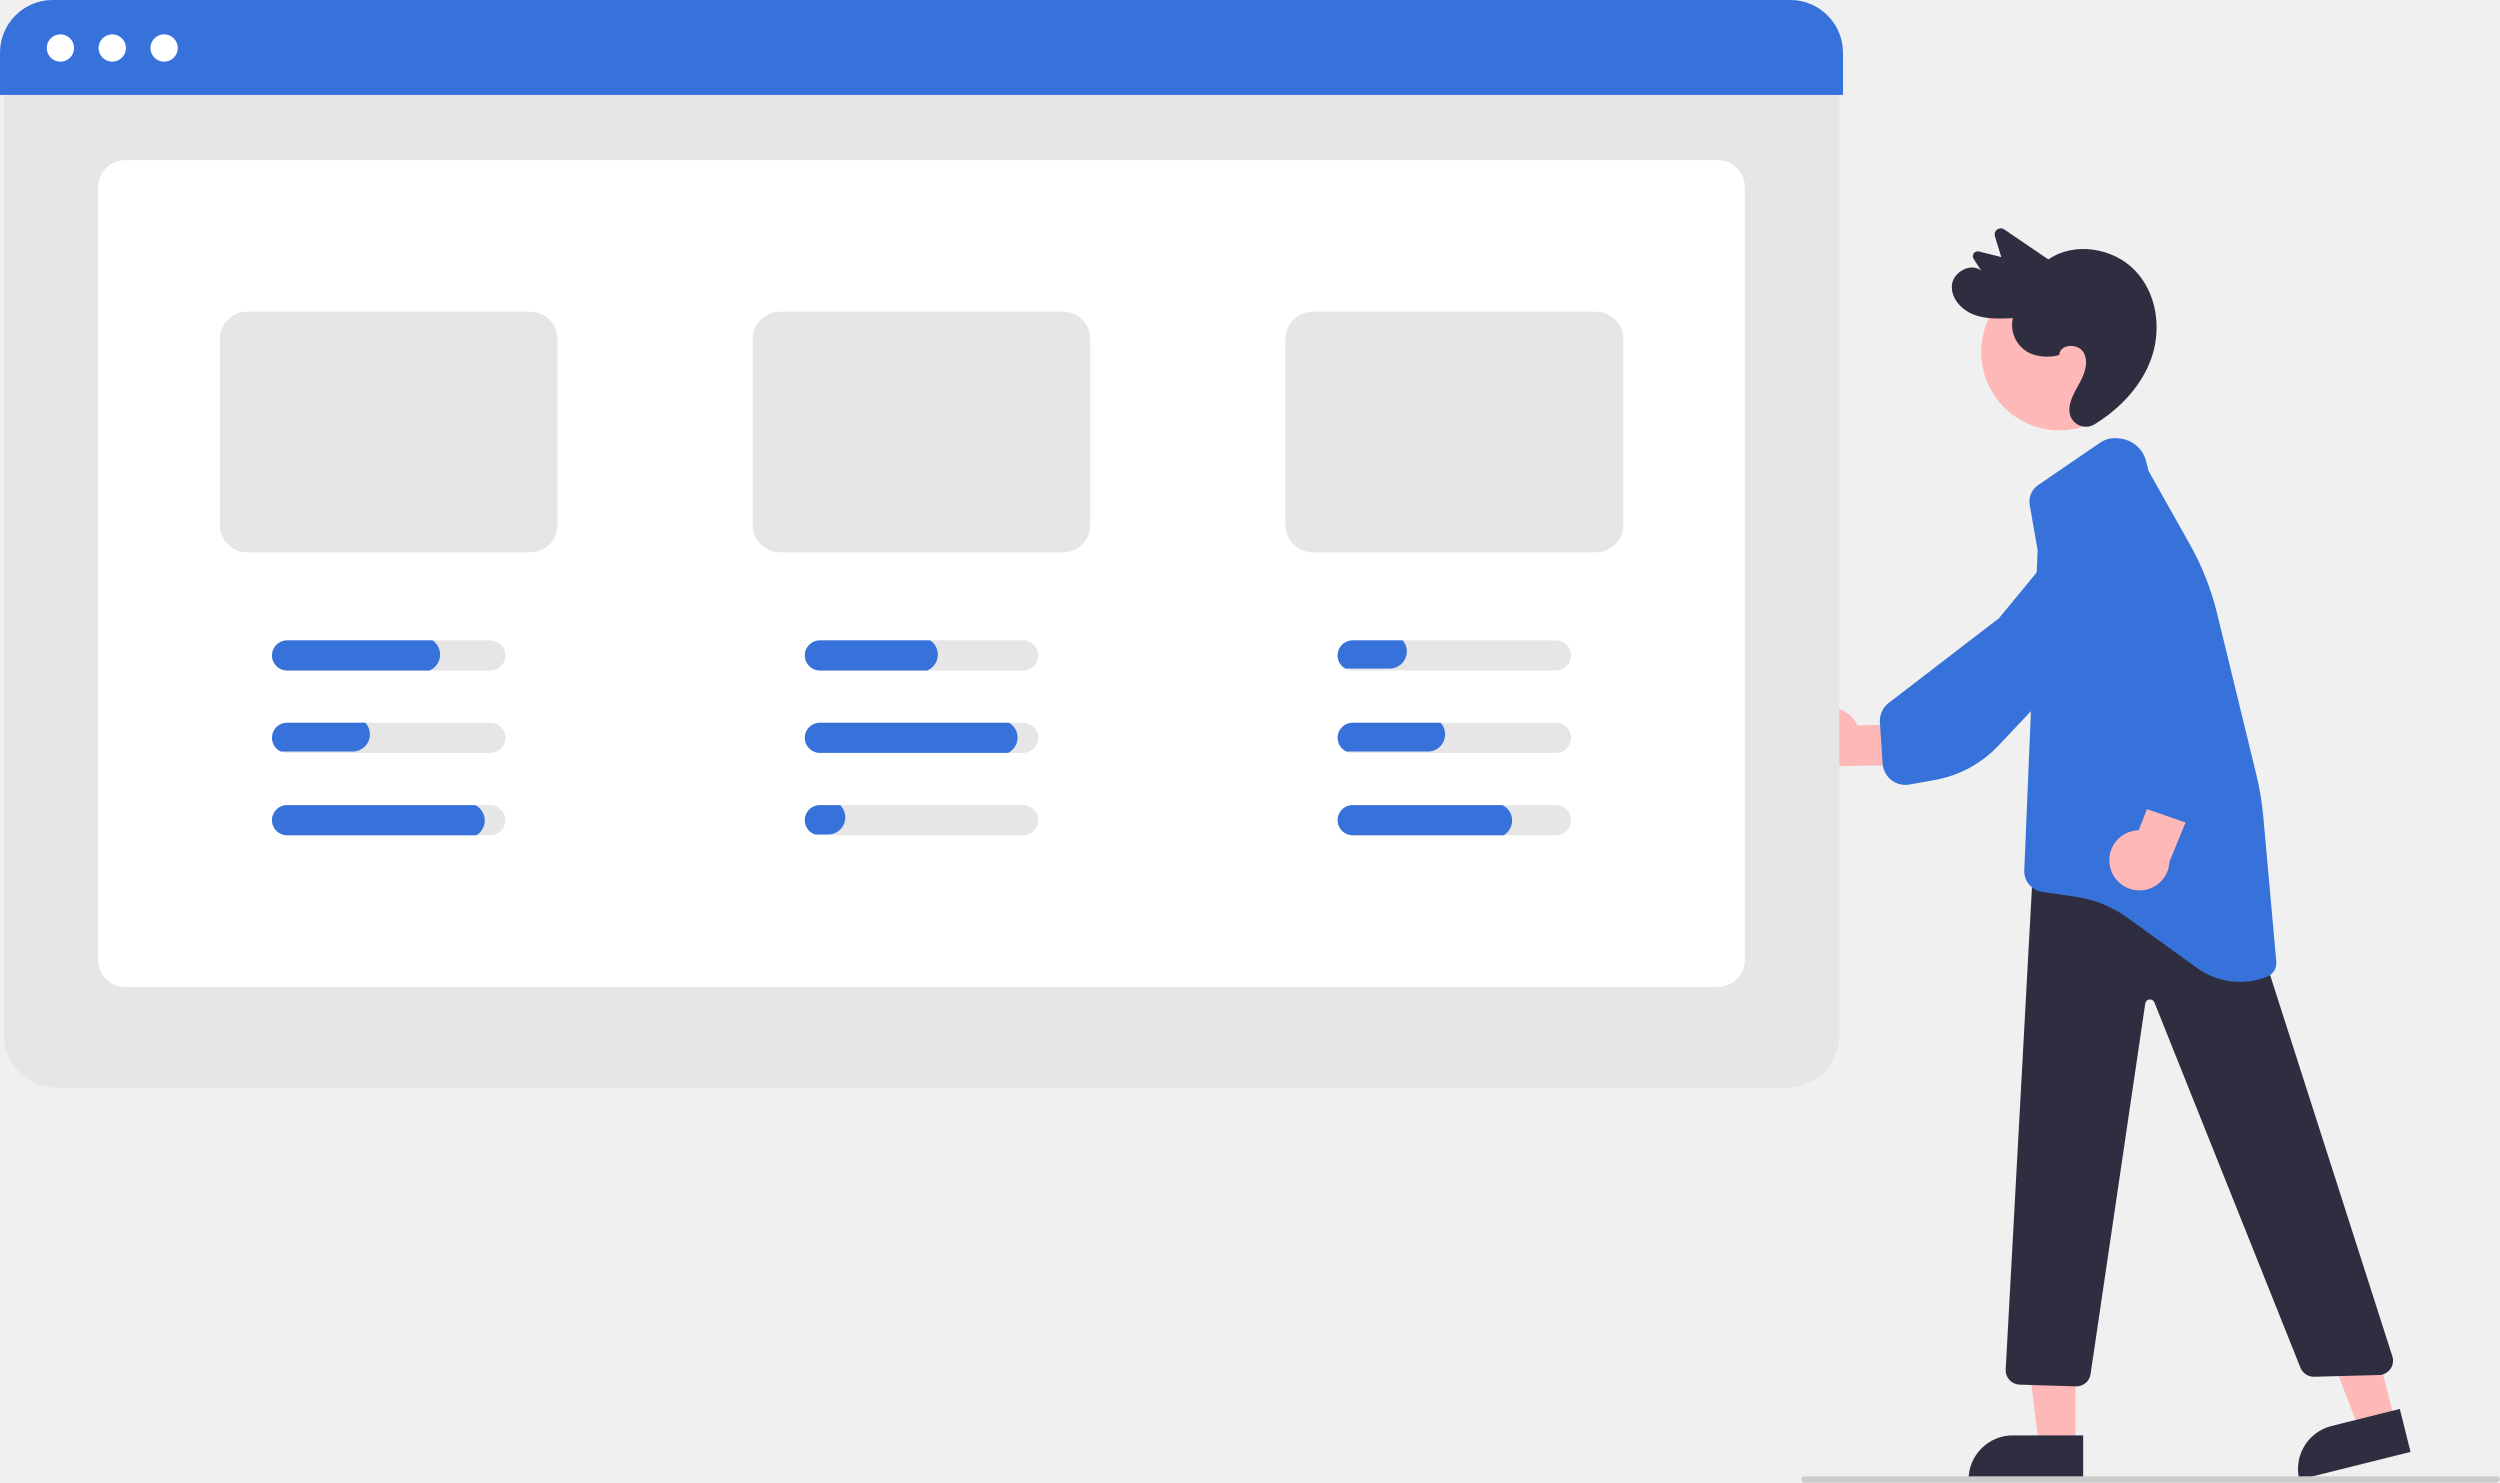
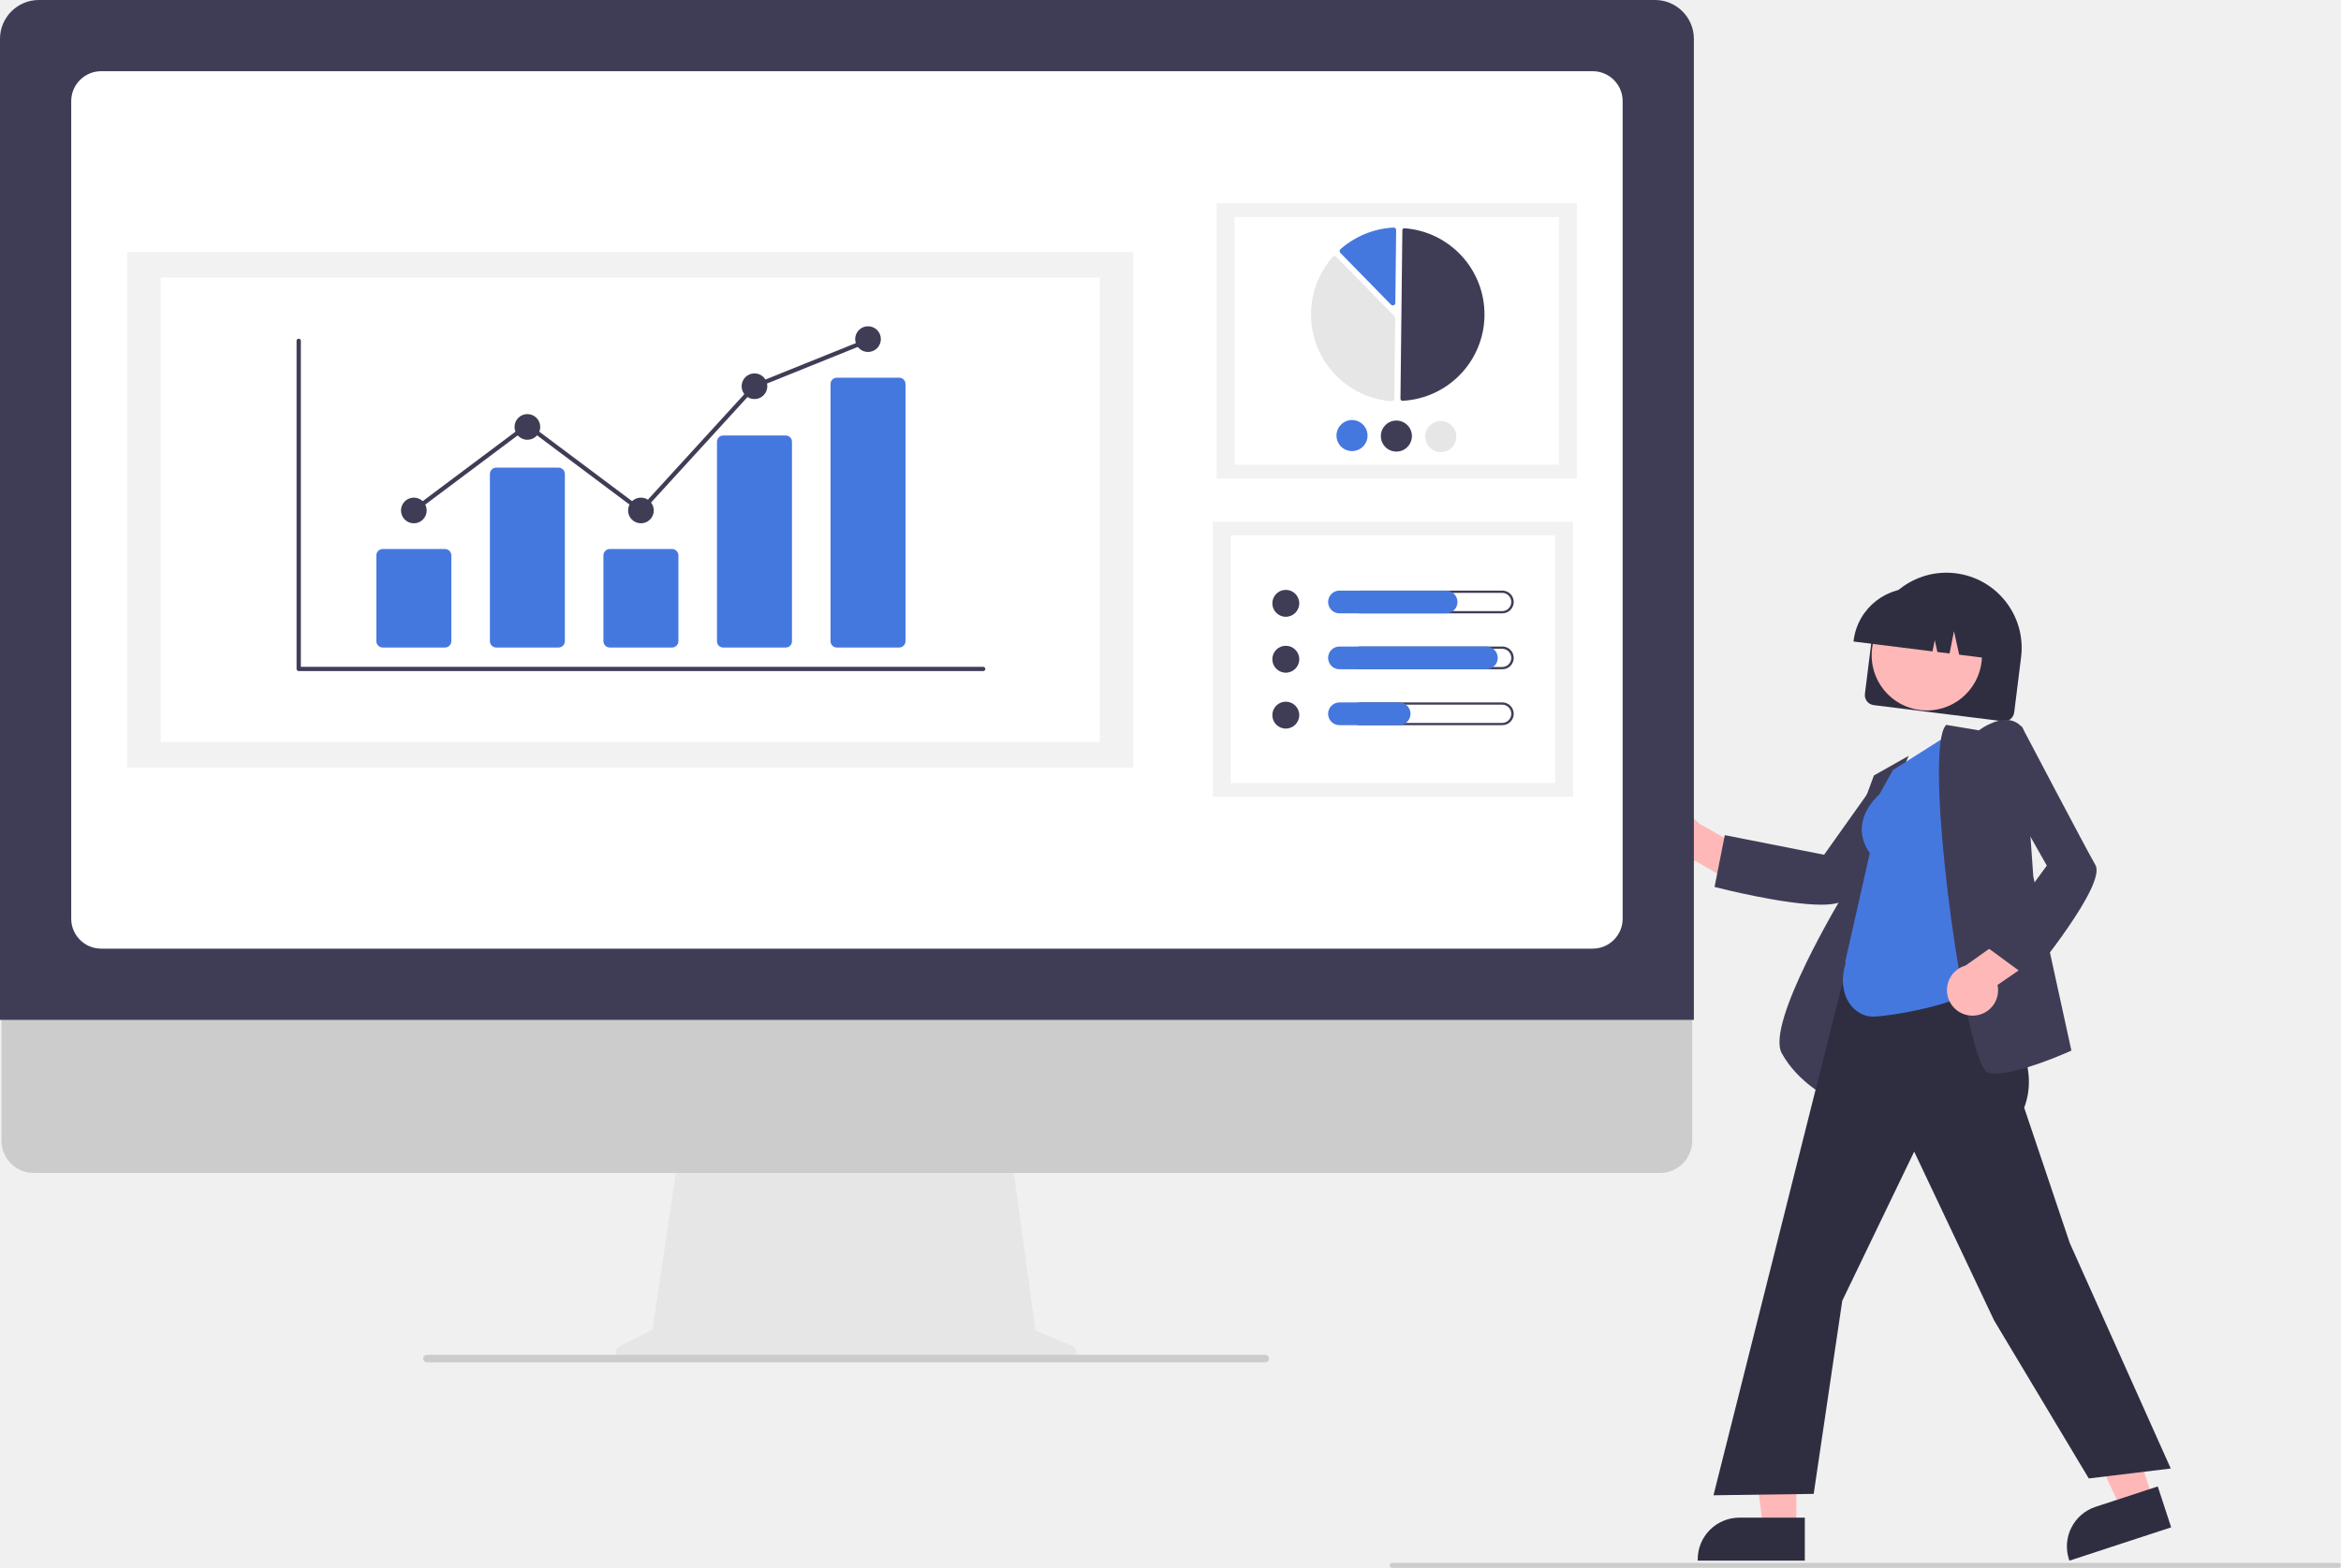
- <svg xmlns="http://www.w3.org/2000/svg" id="bad35430-0753-4ea0-bd4d-a210a3cfe00c" data-name="Layer 1" width="783.574" height="464.726" viewBox="0 0 783.574 464.726">
-   <path d="M776.529,441.056a9.377,9.377,0,0,1,13.828,3.939l21.421-.566L815.297,457.363l-30.261.374a9.428,9.428,0,0,1-8.506-16.68Z" transform="translate(-208.213 -217.637)" fill="#ffb8b8" />
-   <path d="M800.554,461.73a7.176,7.176,0,0,1-2.269-4.771l-.857-12.857a7.153,7.153,0,0,1,2.784-6.16l34.535-26.533,20.075-24.368a12.569,12.569,0,0,1,17.06-2.176l0.0 0a12.55,12.55,0,0,1,2.671,17.679l-23.383,31.217-16.647,17.63a36.207,36.207,0,0,1-19.788,10.702l-8.032,1.442a7.172,7.172,0,0,1-5.68-1.407Q800.779,461.94,800.554,461.73Z" transform="translate(-208.213 -217.637)" fill="#3672da" />
-   <polygon points="750.584 445.362 739.493 448.132 723.53 406.669 739.9 402.581 750.584 445.362" fill="#ffb8b8" />
-   <path d="M940.552,663.383h22.048a0,0,0,0,1,0,0v13.882a0,0,0,0,1,0,0H926.67a0,0,0,0,1,0,0v0A13.882,13.882,0,0,1,940.552,663.383Z" transform="translate(-342.4784 31.20912) rotate(-14.02161)" fill="#2f2e41" />
-   <polygon points="650.479 453.158 639.047 453.157 633.611 409.061 650.483 409.062 650.479 453.158" fill="#ffb8b8" />
-   <path d="M630.881,449.89h22.048a0,0,0,0,1,0,0v13.882a0,0,0,0,1,0,0H616.999a0,0,0,0,1,0,0v0A13.882,13.882,0,0,1,630.881,449.89Z" fill="#2f2e41" />
-   <circle cx="645.523" cy="110.318" r="24.561" fill="#ffb8b8" />
-   <path d="M853.689,328.825c.045-3.285,5.699-3.697,7.46-.897s.631,6.453-.921,9.368c-1.615,3.035-3.71,6.1-3.387,9.547a5.198,5.198,0,0,0,7.963,3.718c8.023-4.94,14.795-12.13,17.792-20.893,3.151-9.216,1.577-20.203-5.239-27.284s-19.036-9.084-27.126-3.423l-13.809-9.405a1.927,1.927,0,0,0-2.965,2.095l2.019,6.563-6.975-1.755a1.533,1.533,0,0,0-1.712,2.287l2.395,3.72c-3.193-2.627-8.71.367-9.168,4.419s2.836,7.787,6.708,9.314,8.198,1.353,12.369,1.155a9.823,9.823,0,0,0,4.558,10.575C847.258,330.02,852.24,329.527,853.689,328.825Z" transform="translate(-208.213 -217.637)" fill="#2f2e41" />
-   <path d="M859.01,652.173c-.047,0-.095-0-.143-.002l-17.658-.55a4.501,4.501,0,0,1-4.353-4.743l8.832-162.167,67.86,19.244L958.046,642.738a4.5,4.5,0,0,1-4.166,5.873l-20.338.54a4.542,4.542,0,0,1-4.298-2.828L883.473,531.829a1.5,1.5,0,0,0-2.877.337L863.459,648.33A4.5,4.5,0,0,1,859.01,652.173Z" transform="translate(-208.213 -217.637)" fill="#2f2e41" />
-   <path d="M910.254,525.396a22.88,22.88,0,0,1-13.418-4.36l-21.836-15.762a36.852,36.852,0,0,0-16.184-6.559l-10.507-1.532a6.565,6.565,0,0,1-5.627-6.788l4.187-100.249-2.486-14.291a6.181,6.181,0,0,1,2.593-6.146l19.461-13.315a8.142,8.142,0,0,1,5.23-1.395l.711.056a9.529,9.529,0,0,1,8.503,7.195l.746,2.985,12.948,23.018a85.423,85.423,0,0,1,8.548,21.681l12.274,50.439a90.979,90.979,0,0,1,2.209,13.348l4.065,45.359a4.549,4.549,0,0,1-2.859,4.659A23.028,23.028,0,0,1,910.254,525.396Z" transform="translate(-208.213 -217.637)" fill="#3672da" />
-   <path d="M869.522,489.069a9.377,9.377,0,0,1,9.012-11.204l7.819-19.95,13.283,1.795-11.438,28.019a9.428,9.428,0,0,1-18.676,1.34Z" transform="translate(-208.213 -217.637)" fill="#ffb8b8" />
-   <path d="M897.918,474.989a7.176,7.176,0,0,1-5.278.233l-12.175-4.217a7.153,7.153,0,0,1-4.589-4.963L864.883,423.901,850.255,395.923a12.569,12.569,0,0,1,4.638-16.56l0-0a12.55,12.55,0,0,1,17.324,4.424l19.649,33.693,9.757,22.198a36.207,36.207,0,0,1,2.153,22.393l-1.799,7.96a7.173,7.173,0,0,1-3.507,4.684Q898.199,474.864,897.918,474.989Z" transform="translate(-208.213 -217.637)" fill="#3672da" />
-   <path d="M768.208,558.538H225.867a16.519,16.519,0,0,1-16.5-16.5V236.239H784.708V542.038A16.519,16.519,0,0,1,768.208,558.538Z" transform="translate(-208.213 -217.637)" fill="#e6e6e6" />
-   <path d="M746.625,526.955H247.45a8.51,8.51,0,0,1-8.5-8.5V276.321a8.51,8.51,0,0,1,8.5-8.5H746.625a8.51,8.51,0,0,1,8.5,8.5V518.455A8.51,8.51,0,0,1,746.625,526.955Z" transform="translate(-208.213 -217.637)" fill="#fff" />
-   <path d="M785.862,247.385H208.213V234.137a16.519,16.519,0,0,1,16.5-16.5H769.362a16.519,16.519,0,0,1,16.5,16.5Z" transform="translate(-208.213 -217.637)" fill="#3672da" />
-   <path d="M374.463,315.343h-88.85a8.506,8.506,0,0,0-8.5,8.5v58.4a8.506,8.506,0,0,0,8.5,8.5h88.85a8.512,8.512,0,0,0,8.5-8.5v-58.4A8.512,8.512,0,0,0,374.463,315.343Z" transform="translate(-208.213 -217.637)" fill="#e6e6e6" />
-   <path d="M541.463,315.343h-88.85a8.506,8.506,0,0,0-8.5,8.5v58.4a8.506,8.506,0,0,0,8.5,8.5h88.85a8.512,8.512,0,0,0,8.5-8.5v-58.4A8.512,8.512,0,0,0,541.463,315.343Z" transform="translate(-208.213 -217.637)" fill="#e6e6e6" />
-   <path d="M708.463,315.343h-88.85a8.506,8.506,0,0,0-8.5,8.5v58.4a8.506,8.506,0,0,0,8.5,8.5h88.85a8.512,8.512,0,0,0,8.5-8.5v-58.4A8.512,8.512,0,0,0,708.463,315.343Z" transform="translate(-208.213 -217.637)" fill="#e6e6e6" />
-   <path d="M361.893,418.343h-63.71a4.725,4.725,0,1,0,0,9.45h63.71a4.725,4.725,0,1,0,0-9.45Z" transform="translate(-208.213 -217.637)" fill="#e6e6e6" />
-   <path d="M361.893,444.163h-63.71a4.722,4.722,0,0,0-1.94,9.03,4.662,4.662,0,0,0,1.94.42h63.71a4.725,4.725,0,1,0,0-9.45Z" transform="translate(-208.213 -217.637)" fill="#e6e6e6" />
-   <path d="M361.893,469.983h-63.71a4.725,4.725,0,1,0,0,9.45h63.71a4.725,4.725,0,1,0,0-9.45Z" transform="translate(-208.213 -217.637)" fill="#e6e6e6" />
-   <path d="M528.893,418.343h-63.71a4.725,4.725,0,1,0,0,9.45h63.71a4.725,4.725,0,1,0,0-9.45Z" transform="translate(-208.213 -217.637)" fill="#e6e6e6" />
-   <path d="M528.893,444.163h-63.71a4.725,4.725,0,1,0,0,9.45h63.71a4.725,4.725,0,1,0,0-9.45Z" transform="translate(-208.213 -217.637)" fill="#e6e6e6" />
-   <path d="M528.893,469.983h-63.71a4.725,4.725,0,0,0-1.49,9.21,4.605,4.605,0,0,0,1.49.24h63.71a4.725,4.725,0,1,0,0-9.45Z" transform="translate(-208.213 -217.637)" fill="#e6e6e6" />
-   <path d="M695.893,418.343h-63.71a4.725,4.725,0,1,0,0,9.45h63.71a4.725,4.725,0,1,0,0-9.45Z" transform="translate(-208.213 -217.637)" fill="#e6e6e6" />
-   <path d="M695.893,444.163h-63.71a4.722,4.722,0,0,0-1.94,9.03,4.662,4.662,0,0,0,1.94.42h63.71a4.725,4.725,0,1,0,0-9.45Z" transform="translate(-208.213 -217.637)" fill="#e6e6e6" />
-   <path d="M695.893,469.983h-63.71a4.725,4.725,0,1,0,0,9.45h63.71a4.725,4.725,0,1,0,0-9.45Z" transform="translate(-208.213 -217.637)" fill="#e6e6e6" />
-   <circle cx="18.925" cy="15.049" r="4.283" fill="#fff" />
-   <circle cx="35.184" cy="15.049" r="4.283" fill="#fff" />
-   <circle cx="51.443" cy="15.049" r="4.283" fill="#fff" />
-   <path d="M343.763,418.343H298.183a4.725,4.725,0,1,0,0,9.45h44.63a5.379,5.379,0,0,0,.95-9.45Z" transform="translate(-208.213 -217.637)" fill="#3672da" />
-   <path d="M322.713,444.163H298.183a4.722,4.722,0,0,0-1.94,9.03h22.53a5.382,5.382,0,0,0,5.38-5.38A5.271,5.271,0,0,0,322.713,444.163Z" transform="translate(-208.213 -217.637)" fill="#3672da" />
-   <path d="M357.133,469.983H298.183a4.725,4.725,0,1,0,0,9.45H357.513a5.368,5.368,0,0,0-.38-9.45Z" transform="translate(-208.213 -217.637)" fill="#3672da" />
-   <path d="M647.873,418.343H632.183a4.725,4.725,0,0,0-2.31,8.85h13.9a5.382,5.382,0,0,0,5.38-5.38A5.295,5.295,0,0,0,647.873,418.343Z" transform="translate(-208.213 -217.637)" fill="#3672da" />
-   <path d="M659.713,444.163H632.183a4.722,4.722,0,0,0-1.94,9.03h25.53a5.382,5.382,0,0,0,5.38-5.38A5.271,5.271,0,0,0,659.713,444.163Z" transform="translate(-208.213 -217.637)" fill="#3672da" />
-   <path d="M679.133,469.983H632.183a4.725,4.725,0,1,0,0,9.45H679.513a5.368,5.368,0,0,0-.38-9.45Z" transform="translate(-208.213 -217.637)" fill="#3672da" />
-   <path d="M524.463,444.163H465.183a4.725,4.725,0,1,0,0,9.45h59.01a5.368,5.368,0,0,0,.27-9.45Z" transform="translate(-208.213 -217.637)" fill="#3672da" />
-   <path d="M471.543,469.983H465.183a4.725,4.725,0,0,0-1.49,9.21h4.08a5.382,5.382,0,0,0,5.38-5.38A5.314,5.314,0,0,0,471.543,469.983Z" transform="translate(-208.213 -217.637)" fill="#3672da" />
-   <path d="M499.763,418.343H465.183a4.725,4.725,0,1,0,0,9.45h33.63a5.379,5.379,0,0,0,.95-9.45Z" transform="translate(-208.213 -217.637)" fill="#3672da" />
-   <path d="M990.787,682.363h-217a1,1,0,0,1,0-2h217a1,1,0,1,1,0,2Z" transform="translate(-208.213 -217.637)" fill="#ccc" />
+ <svg xmlns="http://www.w3.org/2000/svg" id="fab53ecb-c04a-44eb-8d92-23f87bdb6c81" data-name="Layer 1" width="942.547" height="631.439" viewBox="0 0 942.547 631.439">
+   <path d="M879.59,413.72l2.798-22.427a30.285,30.285,0,0,1,60.103,7.498l-2.798,22.427a4.073,4.073,0,0,1-4.54,3.533l-52.03-6.491A4.073,4.073,0,0,1,879.59,413.72Z" transform="translate(-128.7264 -134.2805)" fill="#2f2e41" />
+   <circle cx="775.786" cy="263.927" r="22.204" fill="#ffb8b8" />
+   <path d="M875.055,392.201a23.984,23.984,0,0,1,26.738-20.806l4.486.56a23.983,23.983,0,0,1,20.806,26.738l-.056.449-9.479-1.183-2.104-9.456L913.67,397.474l-4.899-.611-1.061-4.771-.896,4.527-31.815-3.969Z" transform="translate(-128.7264 -134.2805)" fill="#2f2e41" />
+   <path d="M795.916,477.411a10.228,10.228,0,0,0,15.284,3.515L831.367,492.74l10.168-10.504-28.714-16.283a10.283,10.283,0,0,0-16.905,11.459Z" transform="translate(-128.7264 -134.2805)" fill="#ffb8b8" />
+   <path d="M862.013,498.639c-14.875,0-41.052-6.659-42.501-7.031l-.458-.117,4.12-20.859,39.982,7.897,21.721-30.587,24.937-2.535-.696.916c-.324.427-32.47,42.743-37.472,49.842C870.382,497.956,866.776,498.639,862.013,498.639Z" transform="translate(-128.7264 -134.2805)" fill="#3f3d56" />
+   <path d="M866.001,576.928l-.595-.284c-.127-.061-12.765-6.208-19.311-18.209-6.515-11.944,23.983-62.612,26.117-66.128l.031-16.091L883.213,446.595l13.992-7.908L885.192,466.716Z" transform="translate(-128.7264 -134.2805)" fill="#3f3d56" />
+   <polygon points="723.257 615.591 709.885 615.59 703.523 564.011 723.259 564.012 723.257 615.591" fill="#ffb8b8" />
+   <path d="M855.393,762.833l-43.118-.002v-.545A16.784,16.784,0,0,1,829.058,745.504h.001l26.335.001Z" transform="translate(-128.7264 -134.2805)" fill="#2f2e41" />
+   <polygon points="866.891 603.872 854.184 608.035 832.077 561.002 850.832 554.857 866.891 603.872" fill="#ffb8b8" />
+   <path d="M1002.895,749.408,961.92,762.833l-.17-.518a16.784,16.784,0,0,1,10.722-21.174l.001-0,25.026-8.199Z" transform="translate(-128.7264 -134.2805)" fill="#2f2e41" />
+   <path d="M969.726,729.72l-38.12-63.641L899.426,598.086l-28.958,60.061-11.504,77.788-40.343.561.159-.631L880.517,490.553l48.352,7.224-2.201,31.916,1.311,1.864c10.923,15.517,22.216,31.56,15.739,48.854l18.362,54.522,40.646,90.786Z" transform="translate(-128.7264 -134.2805)" fill="#2f2e41" />
+   <path d="M882.726,543.72c-7.006,0-15-8-10.853-21.658l-.269-.194,9.961-44.008c-8.693-12.432,2.768-22.691,3.842-23.608l5.471-9.847,24.138-15.308L927.229,530.57l-.181.173C918.228,539.182,888.604,543.72,882.726,543.72Z" transform="translate(-128.7264 -134.2805)" fill="#4578df" />
+   <path d="M932.159,566.617a11.881,11.881,0,0,1-2.851-.302c-.939-.235-2.458-1.431-4.807-9.077-9.336-30.397-20.359-121.86-12.351-130.811l.183-.205,13.149,2.191c1.093-.807,6.829-4.811,12.121-4.114a8.033,8.033,0,0,1,5.497,3.249l.091.119,4.189,59.594,15.346,70.131-.368.167C961.466,557.966,942.303,566.617,932.159,566.617Z" transform="translate(-128.7264 -134.2805)" fill="#3f3d56" />
+   <path d="M923.317,543.324a10.228,10.228,0,0,0,9.662-12.353l19.249-13.258-5.204-13.662-26.92,19.104a10.283,10.283,0,0,0,3.212,20.169Z" transform="translate(-128.7264 -134.2805)" fill="#ffb8b8" />
+   <path d="M945.876,528.337l-17.146-12.573,24.101-32.864L934.336,450.261l8.275-23.661.535,1.019c.249.475,24.948,47.527,29.257,55.067,4.483,7.844-24.97,43.761-26.226,45.285Z" transform="translate(-128.7264 -134.2805)" fill="#3f3d56" />
+   <path d="M560.206,676.255l-14.592-6.144-10.01-73.151H402.299L391.449,669.812l-13.055,6.527a3.1,3.1,0,0,0,1.387,5.873H559.003A3.1,3.1,0,0,0,560.206,676.255Z" transform="translate(-128.7264 -134.2805)" fill="#e6e6e6" />
+   <path d="M797.098,606.692H142.268a12.973,12.973,0,0,1-12.944-12.973V501.379h680.718v92.34A12.974,12.974,0,0,1,797.098,606.692Z" transform="translate(-128.7264 -134.2805)" fill="#ccc" />
+   <path d="M810.726,545.021h-682V149.92A15.657,15.657,0,0,1,144.366,134.28H795.087a15.657,15.657,0,0,1,15.64,15.639Z" transform="translate(-128.7264 -134.2805)" fill="#3f3d56" />
+   <path d="M769.993,516.344H169.46a12.07,12.07,0,0,1-12.057-12.057v-329.274a12.071,12.071,0,0,1,12.057-12.057H769.993a12.071,12.071,0,0,1,12.057,12.057v329.274A12.07,12.07,0,0,1,769.993,516.344Z" transform="translate(-128.7264 -134.2805)" fill="#fff" />
+   <path d="M638.146,682.975l-337.448,0a1.567,1.567,0,0,1-1.539-1.134,1.529,1.529,0,0,1,1.477-1.919l337.385,0a1.615,1.615,0,0,1,1.616,1.194A1.528,1.528,0,0,1,638.146,682.975Z" transform="translate(-128.7264 -134.2805)" fill="#ccc" />
+   <rect x="489.86" y="81.909" width="144.996" height="110.773" fill="#f2f2f2" />
+   <rect x="497.065" y="87.414" width="130.586" height="99.765" fill="#fff" />
+   <path d="M693.377,295.695q.026 0.0.052-.001a34.817,34.817,0,0,0,.779-69.489.794.794,0,0,0-.601.208.786.786,0,0,0-.257.576l-.761,67.902a.797.797,0,0,0,.788.804Z" transform="translate(-128.7264 -134.2805)" fill="#3f3d56" />
+   <path d="M666.072,237.433a1.025,1.025,0,0,1,.72.307l23.376,23.906a1.014,1.014,0,0,1,.291.725l-.364,32.491a1.011,1.011,0,0,1-.33.74,1.026,1.026,0,0,1-.771.268,35.044,35.044,0,0,1-23.7-58.091,1.026,1.026,0,0,1,.741-.347Q666.053,237.433,666.072,237.433Z" transform="translate(-128.7264 -134.2805)" fill="#e6e6e6" />
+   <path d="M689.842,225.927a1.029,1.029,0,0,1,.699.286,1.011,1.011,0,0,1,.314.748l-.329,29.316a1.021,1.021,0,0,1-1.75.702L668.378,236.118a1.023,1.023,0,0,1,.055-1.482,35.118,35.118,0,0,1,21.346-8.708C689.8,225.927,689.821,225.927,689.842,225.927Z" transform="translate(-128.7264 -134.2805)" fill="#4578df" />
+   <path d="M679.334,309.775a6.253,6.253,0,1,1-6.183-6.323A6.261,6.261,0,0,1,679.334,309.775Z" transform="translate(-128.7264 -134.2805)" fill="#4578df" />
+   <path d="M697.199,309.976a6.253,6.253,0,1,1-6.183-6.323A6.261,6.261,0,0,1,697.199,309.976Z" transform="translate(-128.7264 -134.2805)" fill="#3f3d56" />
+   <path d="M715.065,310.176a6.253,6.253,0,1,1-6.183-6.323A6.261,6.261,0,0,1,715.065,310.176Z" transform="translate(-128.7264 -134.2805)" fill="#e6e6e6" />
+   <rect x="488.333" y="210.116" width="144.996" height="110.773" fill="#f2f2f2" />
+   <rect x="495.538" y="215.621" width="130.586" height="99.765" fill="#fff" />
+   <circle cx="517.695" cy="242.988" r="5.422" fill="#3f3d56" />
+   <path d="M733.539,373.049a3.677,3.677,0,1,1,0,7.354H676.513a3.677,3.677,0,1,1,0-7.354h57.026m0-.901H676.513a4.578,4.578,0,1,0,0,9.155h57.026a4.578,4.578,0,1,0,0-9.155Z" transform="translate(-128.7264 -134.2805)" fill="#3f3d56" />
+   <path d="M711.038,381.304h-42.928a4.578,4.578,0,1,1,0-9.155h42.928a4.578,4.578,0,0,1,0,9.155Z" transform="translate(-128.7264 -134.2805)" fill="#4578df" />
+   <circle cx="517.695" cy="265.503" r="5.422" fill="#3f3d56" />
+   <path d="M733.539,395.564a3.677,3.677,0,1,1,0,7.354H676.513a3.677,3.677,0,1,1,0-7.354h57.026m0-.901H676.513a4.578,4.578,0,1,0,0,9.155h57.026a4.578,4.578,0,1,0,0-9.155Z" transform="translate(-128.7264 -134.2805)" fill="#3f3d56" />
+   <path d="M727.248,403.819h-59.139a4.578,4.578,0,1,1,0-9.155h59.139a4.578,4.578,0,0,1,0,9.155Z" transform="translate(-128.7264 -134.2805)" fill="#4578df" />
+   <circle cx="517.695" cy="288.018" r="5.422" fill="#3f3d56" />
+   <path d="M733.539,418.079a3.677,3.677,0,1,1,0,7.354H676.513a3.677,3.677,0,1,1,0-7.354h57.026m0-.901H676.513a4.578,4.578,0,1,0,0,9.155h57.026a4.578,4.578,0,1,0,0-9.155Z" transform="translate(-128.7264 -134.2805)" fill="#3f3d56" />
+   <path d="M692.125,426.334H668.109a4.578,4.578,0,1,1,0-9.155H692.125a4.578,4.578,0,0,1,0,9.155Z" transform="translate(-128.7264 -134.2805)" fill="#4578df" />
+   <rect x="51.188" y="101.508" width="405.093" height="207.61" fill="#f2f2f2" />
+   <rect x="64.692" y="111.824" width="378.087" height="186.978" fill="#fff" />
+   <path d="M524.614,404.557H248.996a.863.863,0,0,1-.863-.863V271.591a.863.863,0,1,1,1.725,0V402.832H524.614a.863.863,0,0,1,0,1.725Z" transform="translate(-128.7264 -134.2805)" fill="#3f3d56" />
+   <path d="M307.884,395.069H282.815a2.563,2.563,0,0,1-2.561-2.56V357.952a2.563,2.563,0,0,1,2.561-2.56h25.069a2.563,2.563,0,0,1,2.561,2.56v34.557A2.563,2.563,0,0,1,307.884,395.069Z" transform="translate(-128.7264 -134.2805)" fill="#4578df" />
+   <path d="M353.599,395.069H328.531a2.563,2.563,0,0,1-2.561-2.56V325.174a2.563,2.563,0,0,1,2.561-2.56h25.069a2.563,2.563,0,0,1,2.561,2.56v67.334A2.563,2.563,0,0,1,353.599,395.069Z" transform="translate(-128.7264 -134.2805)" fill="#4578df" />
+   <path d="M399.315,395.069H374.246a2.563,2.563,0,0,1-2.561-2.56V357.952a2.563,2.563,0,0,1,2.561-2.56h25.069a2.563,2.563,0,0,1,2.561,2.56v34.557A2.563,2.563,0,0,1,399.315,395.069Z" transform="translate(-128.7264 -134.2805)" fill="#4578df" />
+   <path d="M445.031,395.069H419.962a2.507,2.507,0,0,1-2.561-2.444V312.12a2.507,2.507,0,0,1,2.561-2.444h25.069a2.507,2.507,0,0,1,2.561,2.444v80.505A2.507,2.507,0,0,1,445.031,395.069Z" transform="translate(-128.7264 -134.2805)" fill="#4578df" />
+   <path d="M490.746,395.069H465.678a2.563,2.563,0,0,1-2.561-2.56V288.947a2.563,2.563,0,0,1,2.561-2.56H490.746a2.563,2.563,0,0,1,2.561,2.56V392.509A2.563,2.563,0,0,1,490.746,395.069Z" transform="translate(-128.7264 -134.2805)" fill="#4578df" />
+   <circle cx="166.623" cy="205.585" r="5.175" fill="#3f3d56" />
+   <circle cx="212.339" cy="171.945" r="5.175" fill="#3f3d56" />
+   <circle cx="258.054" cy="205.585" r="5.175" fill="#3f3d56" />
+   <circle cx="303.77" cy="155.556" r="5.175" fill="#3f3d56" />
+   <circle cx="349.486" cy="136.58" r="5.175" fill="#3f3d56" />
+   <polygon points="258.163 206.744 212.339 172.421 167.14 206.275 166.106 204.895 212.339 170.265 257.945 204.425 303.266 154.83 303.447 154.756 349.163 136.337 349.808 137.937 304.274 156.283 258.163 206.744" fill="#3f3d56" />
+   <path d="M1070.274,765.72h-381a1,1,0,0,1,0-2h381a1,1,0,0,1,0,2Z" transform="translate(-128.7264 -134.2805)" fill="#ccc" />
</svg>
